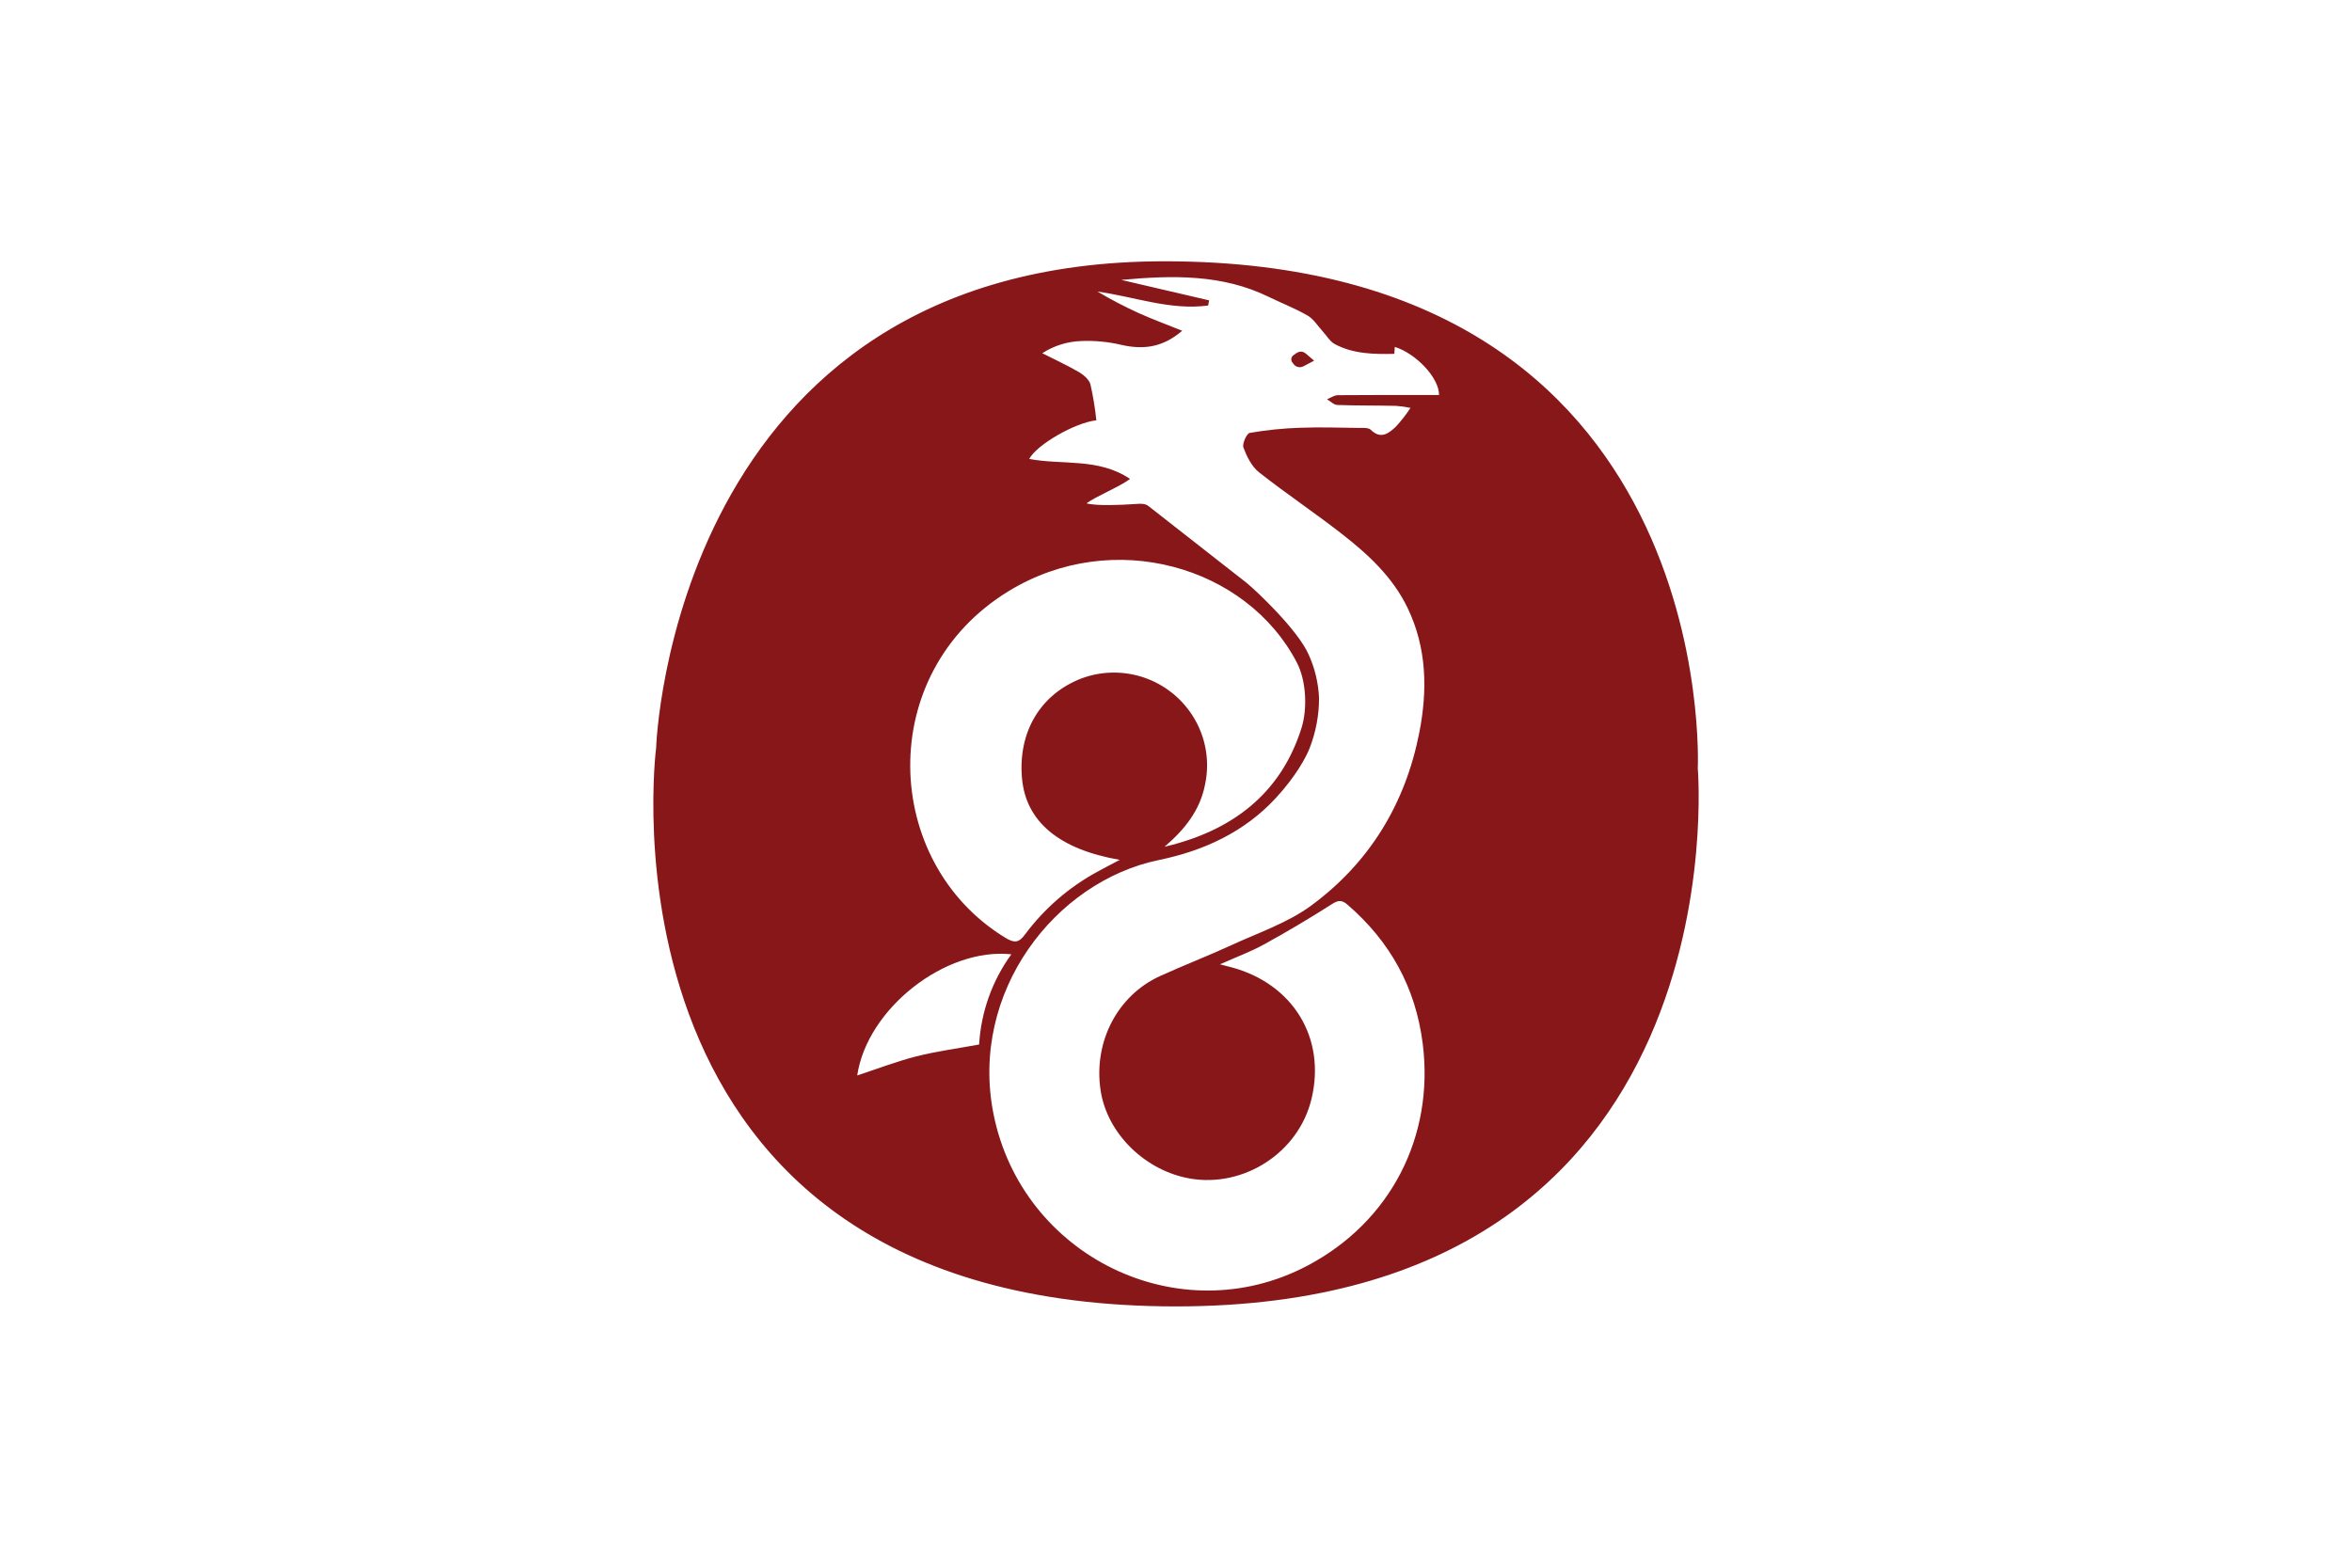
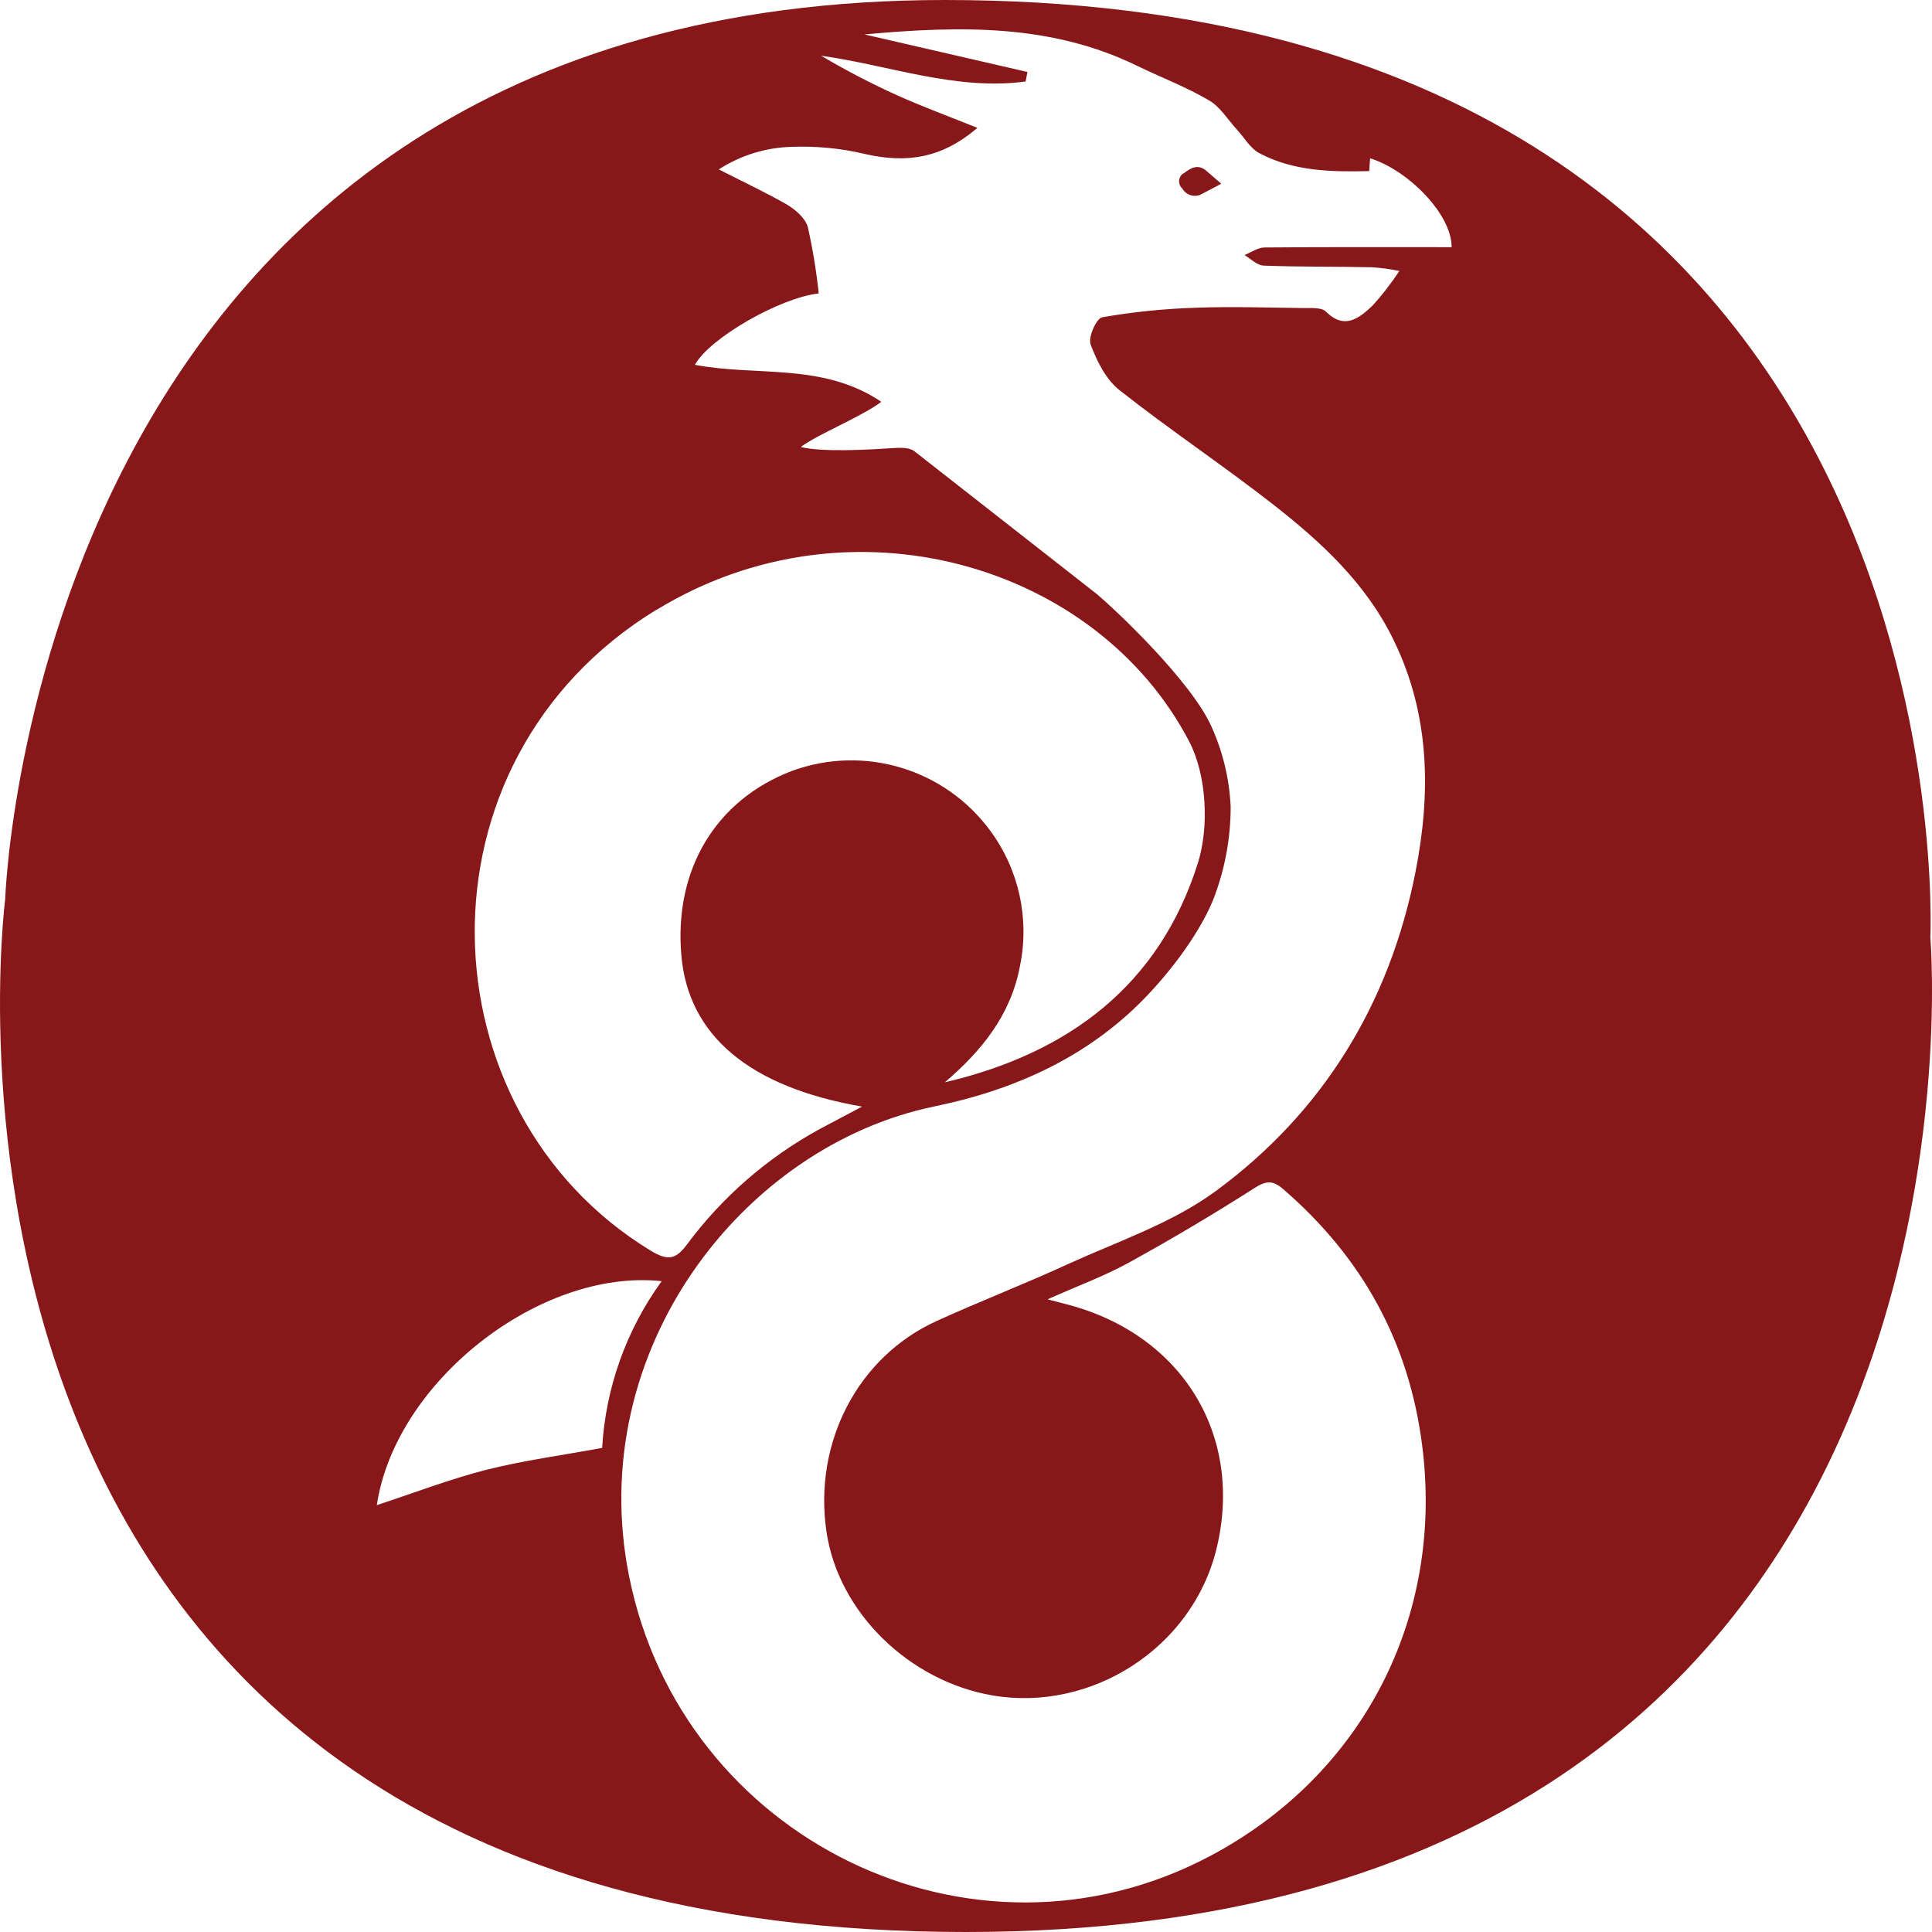
- <svg xmlns="http://www.w3.org/2000/svg" height="800" width="1200" viewBox="-45.001 -75 390.005 450">
-   <g fill="#88171A">
-     <path d="M299.745 145.56S306.685 0 146.705 0C5.225 0 .805 139.63.805 139.63S-20.005 300 149.965 300c163.02 0 149.78-154.44 149.78-154.44zm-197.8-50.863c30.017-18.364 68.366-7.14 82.735 20.476 2.724 5.234 3.07 13.291 1.345 18.782-5.955 18.956-20.014 29.587-39.312 34.103 5.69-4.87 10.218-10.394 11.659-18.025a26.402 26.402 0 00-4.543-20.956 26.76 26.76 0 00-30.81-9.39c-11.882 4.512-18.39 15.355-17.217 28.684 1.09 12.38 10.484 20.405 28.061 23.453-2.627 1.39-4.65 2.414-6.63 3.517a63.918 63.918 0 00-20.543 17.868c-1.784 2.408-3.01 2.602-5.727.941-35.338-21.61-37.61-75.844.982-99.453zm-26.449 133.53c-5.677 1.441-11.178 3.574-16.98 5.478 2.838-19.152 25.264-36.789 44.23-34.777a48.881 48.881 0 00-9.243 25.893c-6.302 1.161-12.24 1.942-18.007 3.405zm120.79-186.98c5.61.206 11.23.12 16.844.254 1.402.092 2.794.286 4.168.58a40.607 40.607 0 01-4.236 5.434c-2.007 1.87-4.275 3.698-7.166.856-.696-.684-2.339-.527-3.549-.543-5.582-.073-11.172-.252-16.746-.041a104.04 104.04 0 00-14.425 1.473c-.894.16-2.23 3.131-1.819 4.227.97 2.585 2.383 5.436 4.478 7.09 7.74 6.11 15.972 11.595 23.748 17.663 7.556 5.897 14.589 12.358 18.875 21.253 5.584 11.59 5.747 23.743 3.339 35.95-4.02 20.378-14.333 37.261-31.032 49.524-6.729 4.941-15.06 7.746-22.767 11.295-6.778 3.123-13.755 5.812-20.55 8.901-12.248 5.57-19.132 18.865-17.107 32.688 1.858 12.685 12.987 23.271 25.735 25.456 15.292 2.622 31.07-7.316 34.812-22.86 4.206-17.478-5.29-33.083-23.065-37.813-.783-.208-1.569-.405-3.201-.827 4.754-2.124 8.861-3.638 12.653-5.724a347.934 347.934 0 0019.48-11.562c1.875-1.2 2.887-1.2 4.486.182 12.225 10.57 19.518 23.718 21.563 39.84 3.384 26.683-9.247 51.197-33.072 63.761-36.86 19.44-81.965-2.686-90.106-43.552-6.974-35.003 17.73-66.754 47.462-72.884 12.787-2.636 24.48-7.96 33.57-17.807 5.865-6.354 8.708-11.806 9.677-14.266a39.565 39.565 0 002.721-14.469 33.867 33.867 0 00-2.965-12.398c-3.104-7.075-14.995-18.33-17.94-20.704l-28-21.92c-.987-.813-2.099-.754-4.507-.591-2.861.194-10.175.599-13.331-.228 2.553-1.933 9.513-4.746 12.502-7.007-9.074-6.13-19.43-3.916-28.941-5.747 2.199-4.095 13.08-10.39 19.27-11.09a91.533 91.533 0 00-1.688-10.282c-.378-1.391-1.931-2.74-3.286-3.535-3.286-1.927-6.77-3.517-10.55-5.433a21.936 21.936 0 0111.333-3.505A42.316 42.316 0 01134.3 23.99c6.742 1.54 12.124.535 17.488-4.048-4.222-1.7-8.444-3.253-12.538-5.09a123.04 123.04 0 01-11.78-6.159c10.623 1.476 20.897 5.459 31.758 4.004l.277-1.481-25.229-5.873c15.04-1.376 29.042-1.604 42.301 4.855 3.731 1.817 7.635 3.321 11.211 5.397 1.744 1.012 2.919 3.008 4.35 4.56 1.136 1.232 2.05 2.883 3.446 3.626 5.3 2.818 11.134 2.929 17.078 2.787l.13-1.993c5.983 1.87 12.715 8.768 12.704 13.806-9.69 0-19.374-.037-29.056.054-1.034.01-2.062.766-3.093 1.175.98.571 1.943 1.6 2.942 1.637z" />
-     <path d="M183.785 26.906a1.48 1.48 0 00-.189 2.369 2.233 2.233 0 003.072.821c.933-.47 1.848-.97 2.975-1.566-.908-.775-1.636-1.415-2.385-2.032-1.318-1.086-2.411-.404-3.473.408z" />
-   </g>
+ <svg xmlns="http://www.w3.org/2000/svg" width="64" height="64" fill="#88171a">
+   <path d="M63.945 31.053S65.425 0 31.297 0C1.115 0 .172 29.788.172 29.788S-4.268 64 31.992 64c34.777 0 31.953-32.947 31.953-32.947zm-42.197-10.85c6.404-3.918 14.585-1.523 17.65 4.368.58 1.117.655 2.835.287 4.007-1.27 4.044-4.27 6.312-8.386 7.275 1.214-1.04 2.18-2.217 2.487-3.845a5.63 5.63 0 0 0-.969-4.471 5.71 5.71 0 0 0-6.573-2.003c-2.535.962-3.923 3.275-3.673 6.12.232 2.64 2.237 4.353 5.986 5.003l-1.414.75c-1.718.94-3.212 2.24-4.383 3.812-.38.514-.642.555-1.222.2-7.54-4.6-8.023-16.18.2-21.216zM16.106 48.69c-1.2.307-2.385.762-3.623 1.17.606-4.085 5.4-7.848 9.436-7.42a10.43 10.43 0 0 0-1.972 5.524c-1.344.248-2.6.414-3.84.726zM41.874 8.8c1.197.044 2.396.026 3.593.054a6.2 6.2 0 0 1 .889.124c-.268.4-.57.8-.904 1.16-.428.4-.912.8-1.53.183-.148-.146-.5-.112-.757-.116-1.2-.016-2.383-.054-3.572-.01-1.032.033-2.06.138-3.077.314-.2.034-.476.668-.388.902.207.552.508 1.16.955 1.512 1.65 1.303 3.407 2.474 5.066 3.768 1.612 1.258 3.112 2.636 4.027 4.534 1.2 2.473 1.226 5.065.712 7.67-.858 4.347-3.058 7.95-6.62 10.565-1.435 1.054-3.213 1.652-4.857 2.4-1.446.666-2.934 1.24-4.384 1.9-2.613 1.188-4.082 4.024-3.65 6.973.396 2.706 2.77 4.964 5.5 5.43 3.262.56 6.628-1.56 7.426-4.877.897-3.73-1.128-7.058-4.92-8.067l-.683-.176c1.014-.453 1.9-.776 2.7-1.22q2.117-1.165 4.156-2.467c.4-.256.616-.256.957.04 2.608 2.255 4.164 5.06 4.6 8.5.722 5.693-1.973 10.922-7.055 13.602-7.863 4.147-17.486-.573-19.222-9.3-1.488-7.467 3.782-14.24 10.125-15.548 2.728-.562 5.222-1.698 7.162-3.8 1.25-1.356 1.858-2.52 2.064-3.043a8.44 8.44 0 0 0 .58-3.087 7.23 7.23 0 0 0-.633-2.645c-.662-1.5-3.2-3.9-3.827-4.417l-5.973-4.676c-.2-.173-.448-.16-.962-.126-.6.04-2.17.128-2.844-.05.545-.412 2.03-1.012 2.667-1.495-1.936-1.308-4.145-.835-6.174-1.226.47-.874 2.8-2.217 4.1-2.366a19.35 19.35 0 0 0-.36-2.193c-.08-.297-.412-.585-.7-.754-.7-.4-1.444-.75-2.25-1.16a4.68 4.68 0 0 1 2.417-.748c.814-.03 1.628.048 2.42.236 1.438.33 2.586.114 3.73-.864-.9-.363-1.8-.694-2.675-1.086A26.25 26.25 0 0 1 27.2 1.846c2.266.315 4.458 1.164 6.775.854q.03-.158.06-.316l-5.4-1.244c3.21-.293 6.195-.342 9.025 1.036.796.388 1.63.7 2.392 1.15.372.216.623.642.928.973.242.263.437.615.735.774 1.13.6 2.375.625 3.643.595l.028-.425c1.276.4 2.712 1.87 2.7 2.945-2.067 0-4.133-.008-6.2.01-.22.002-.44.163-.66.25.2.122.414.34.628.35zm-2.667-3.06c-.085.053-.14.143-.147.243a.32.32 0 0 0 .107.263.48.48 0 0 0 .29.225c.122.033.254.015.364-.05l.635-.334-.5-.434c-.28-.232-.514-.086-.74.087z" />
</svg>
